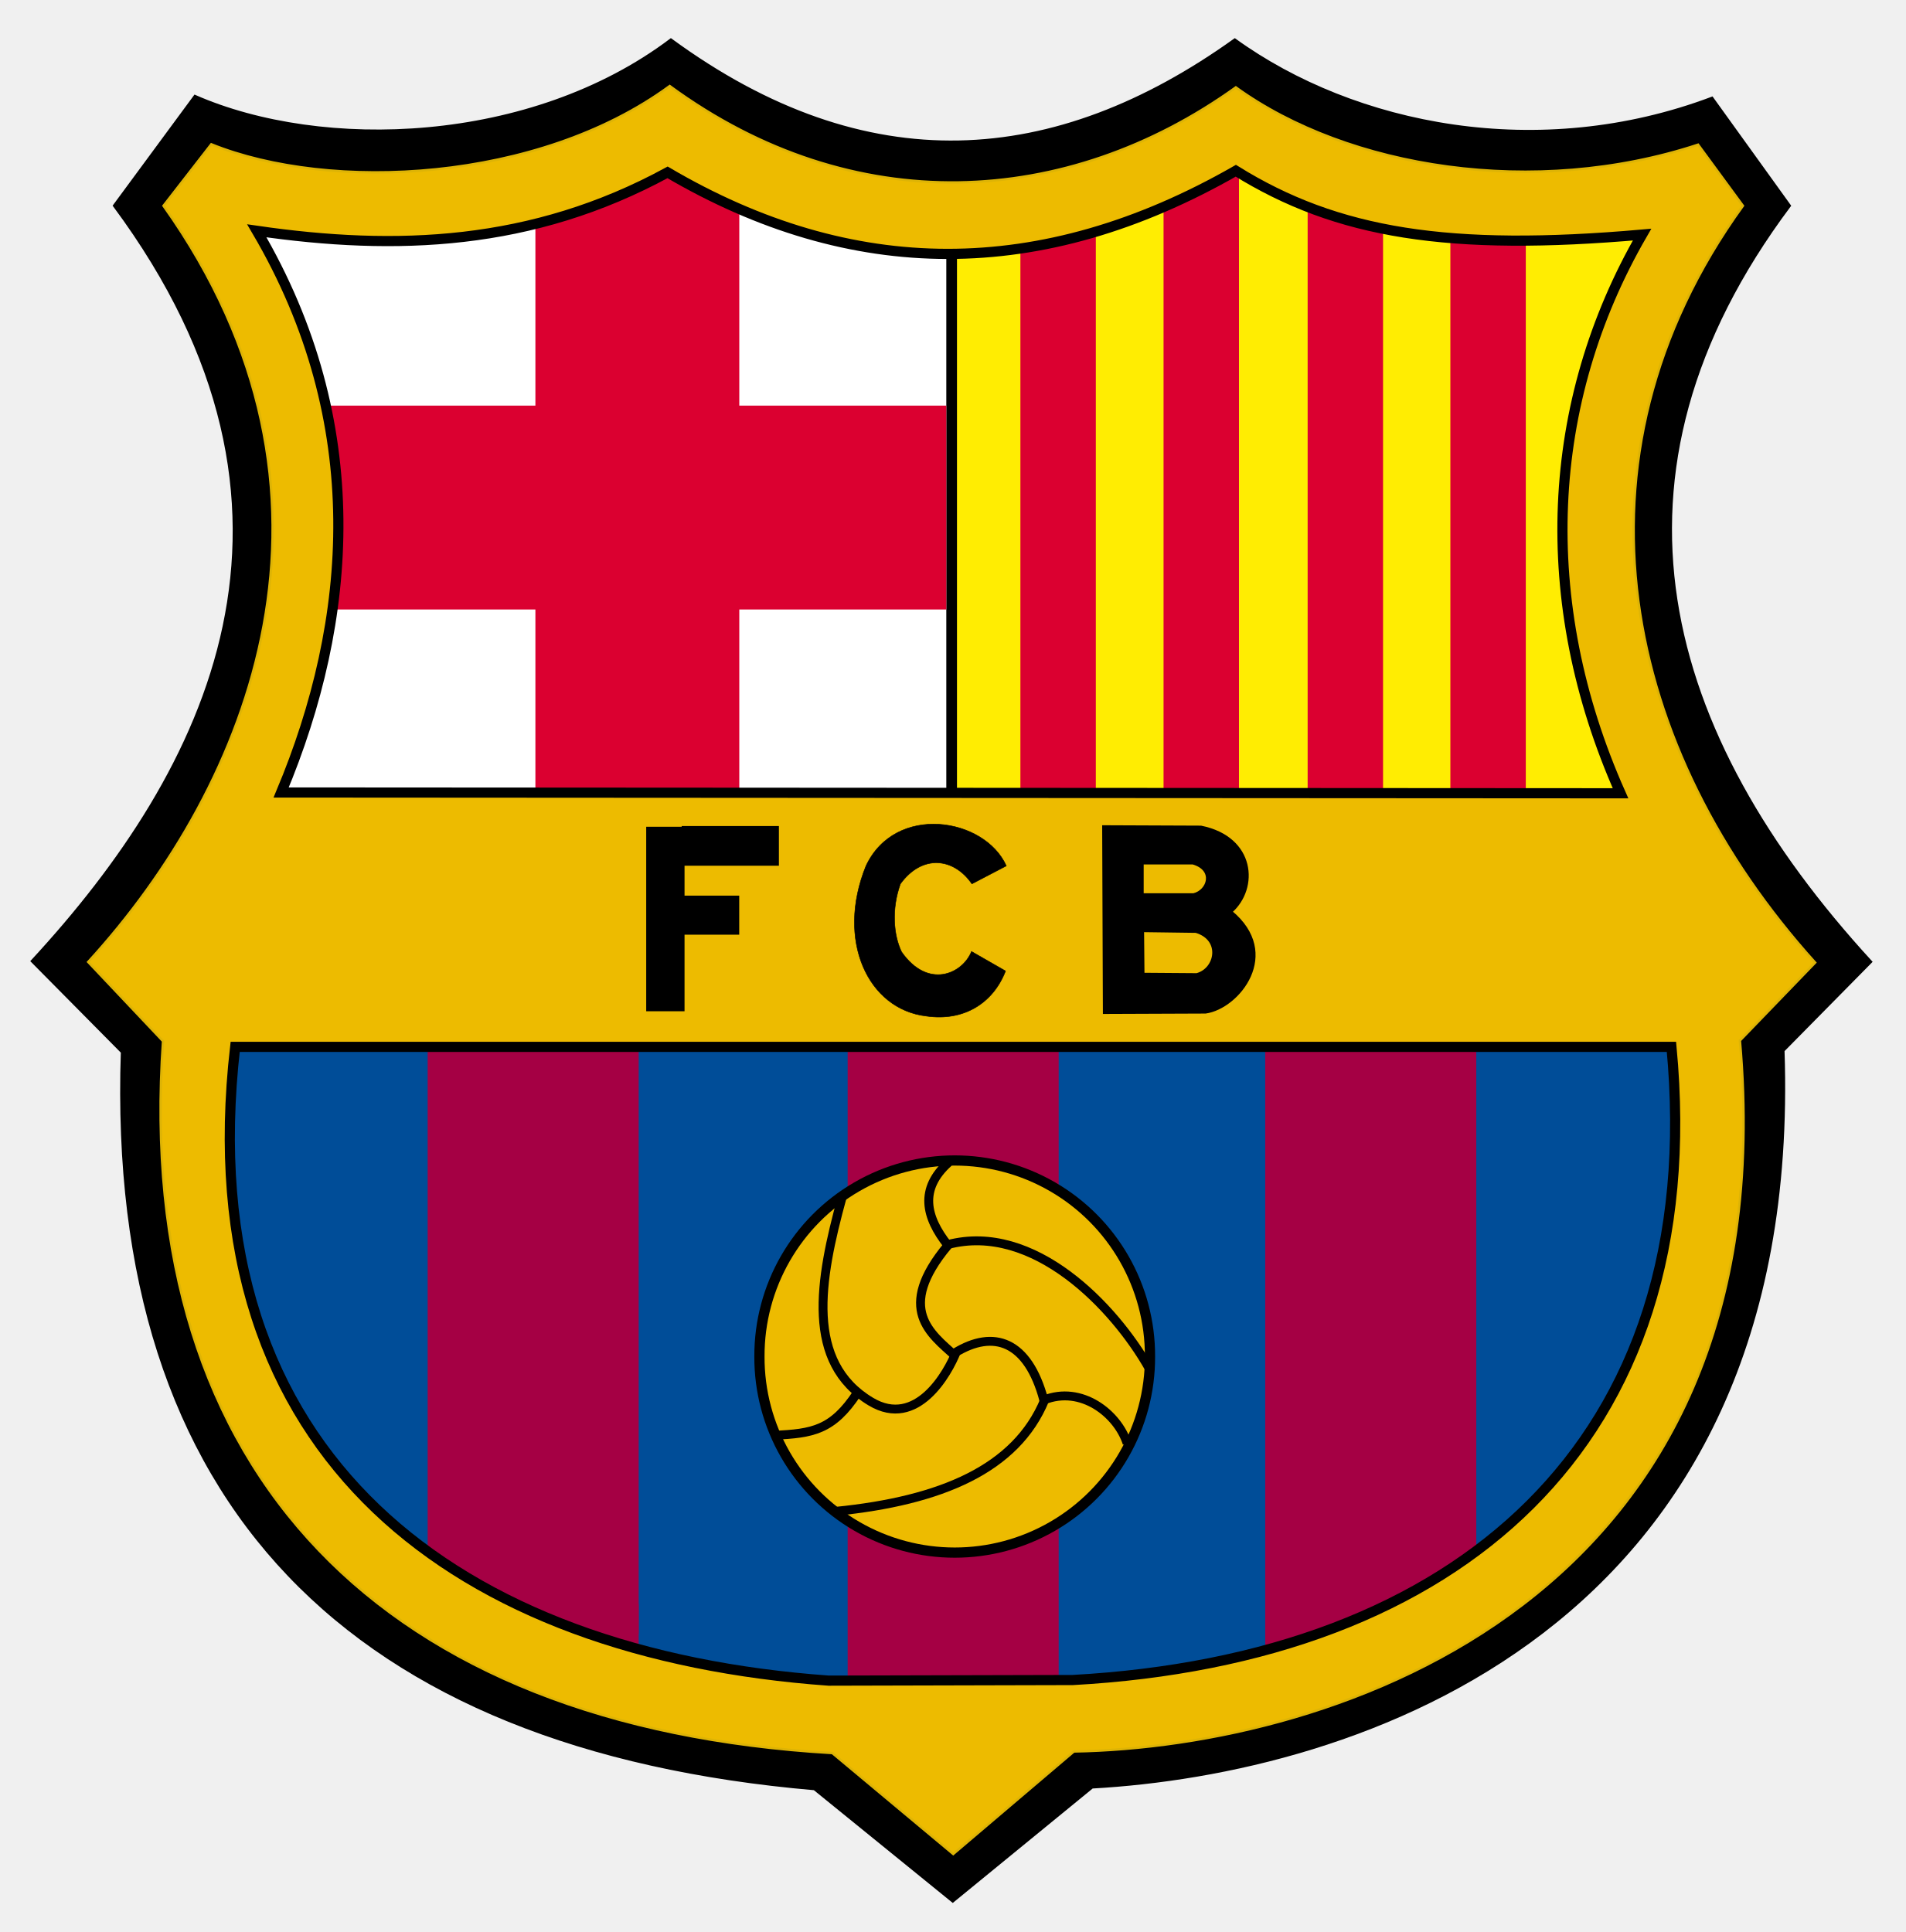
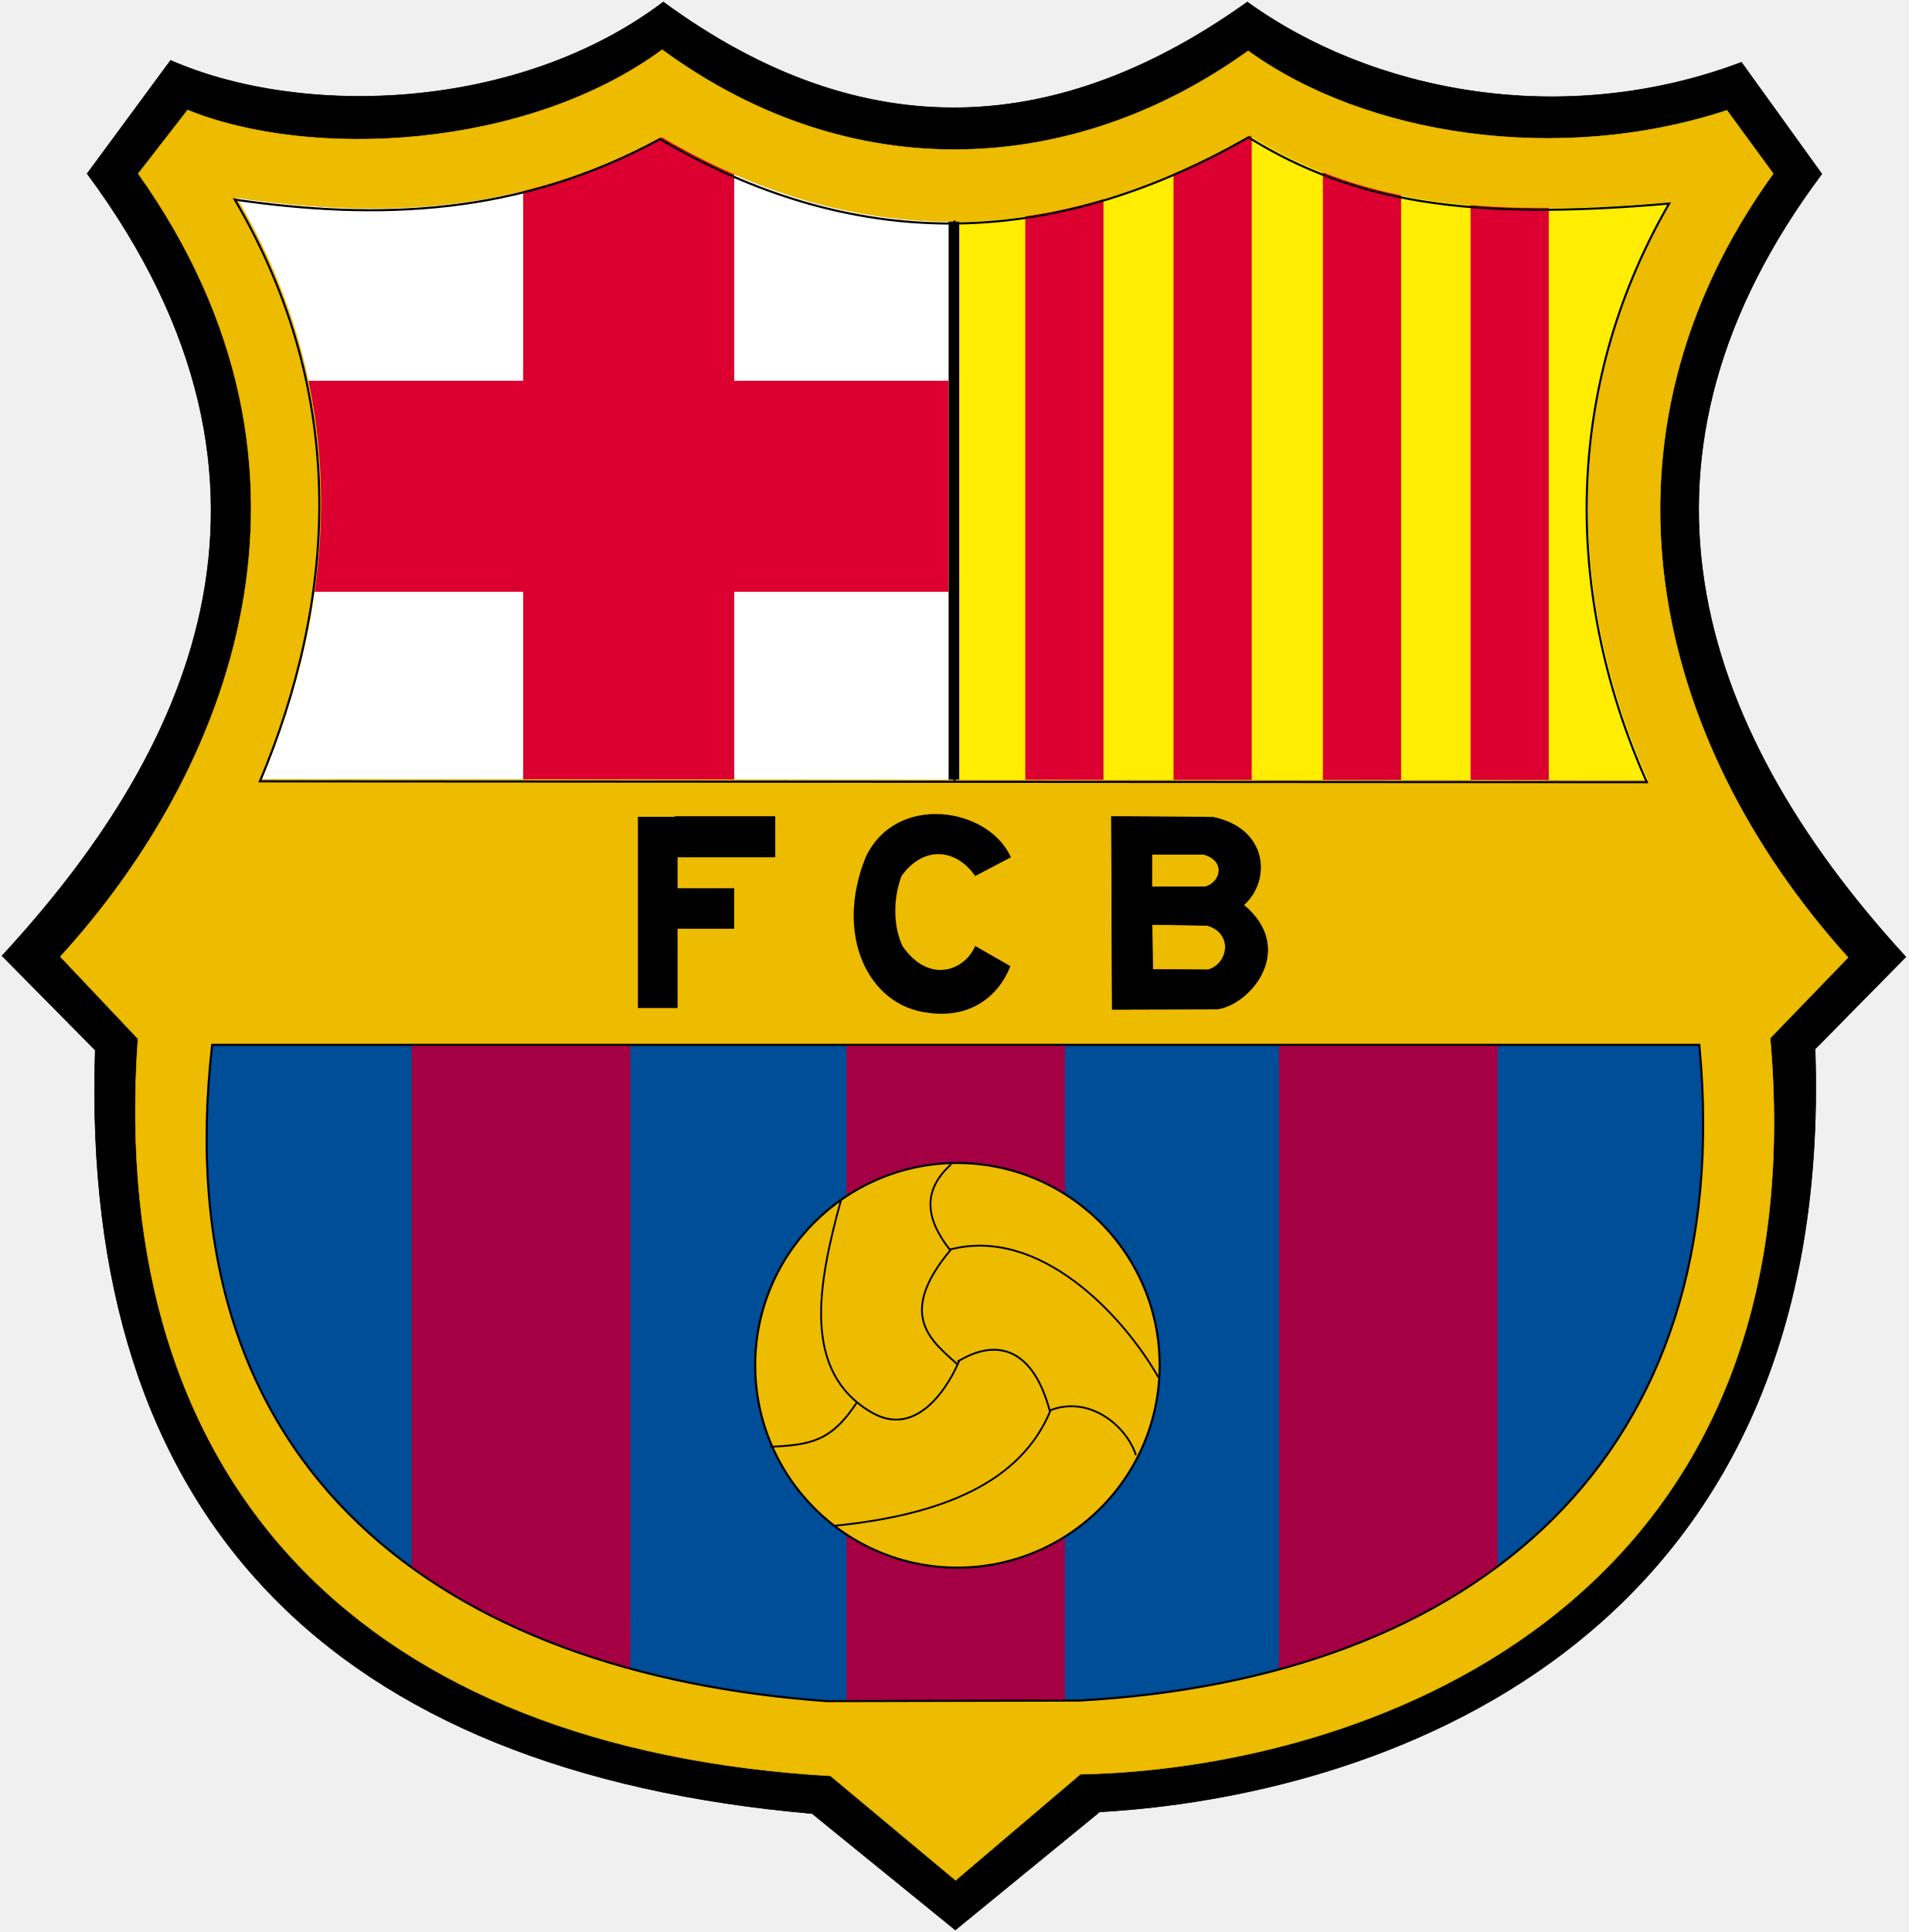
- <svg xmlns="http://www.w3.org/2000/svg" version="1.0" width="142" height="144" id="svg2">
-   <defs id="defs4" />
-   <g transform="translate(-111.7709,-91.02993)" id="layer1">
-     <g transform="matrix(0.1892724,0,0,0.1892724,111.6987,62.6039)" id="g2427">
-       <g transform="translate(2.485175,13.59553)" id="g2263">
+ <svg xmlns="http://www.w3.org/2000/svg" version="1.1" id="svg2" x="0px" y="0px" viewBox="0 0 129.4 131" style="enable-background:new 0 0 129.4 131;" xml:space="preserve">
+   <style type="text/css">
+ 	.st0{fill-rule:evenodd;clip-rule:evenodd;stroke:#000000;stroke-width:0.189;stroke-miterlimit:10;}
+ 	.st1{fill-rule:evenodd;clip-rule:evenodd;fill:#004D98;}
+ 	.st2{fill:#A50044;}
+ 	.st3{fill-rule:evenodd;clip-rule:evenodd;fill:#FFFFFF;}
+ 	.st4{fill-rule:evenodd;clip-rule:evenodd;fill:#FFED02;}
+ 	.st5{fill:#DB0030;}
+ 	.st6{fill-rule:evenodd;clip-rule:evenodd;fill:#EDBB00;stroke:#DEB405;stroke-width:0.177;stroke-miterlimit:10;}
+ 	.st7{fill:none;stroke:#000000;stroke-width:0.757;stroke-miterlimit:10;}
+ 	.st8{fill:#EDBB00;stroke:#000000;stroke-width:0.761;stroke-miterlimit:1.014;}
+ 	.st9{fill:none;stroke:#000000;stroke-width:0.662;stroke-miterlimit:10;}
+ 	.st10{fill-rule:evenodd;clip-rule:evenodd;stroke:#000000;stroke-width:3.785448e-02;stroke-miterlimit:10;}
+ </style>
+   <g id="layer1" transform="translate(-111.7709,-91.02993)">
+     <g id="g2427" transform="matrix(0.1892724,0,0,0.1892724,111.6987,62.6039)">
+       <g id="g2263" transform="translate(2.485175,13.59553)">
        <g id="g2279">
-           <path d="M 74.644,174.448 C 124.725,196.431 206.922,193.828 262.054,152.22 C 339.144,208.704 413.339,202.906 484.081,152.22 C 531.246,186.312 603.861,200.868 671.997,175.164 L 702.542,217.603 C 622.893,324.047 652.376,425.794 734.53,515.335 L 700.032,550.314 C 707.847,779.895 530.034,834.708 427.93,840.398 L 373.033,885.313 L 318.546,841.068 C 136.26,825.325 40.016,729.159 45.97,550.904 L 10.5,515.068 C 79.804,440.105 131.882,337.671 42.855,217.58 L 74.644,174.448 z" id="path2239" style="fill:#000000;fill-opacity:1;fill-rule:evenodd;stroke:#000000;stroke-width:1px;stroke-linecap:butt;stroke-linejoin:miter;stroke-opacity:1" />
-           <path d="m 78.794,546.281 586.549,0 c 15.416,162.311 -87.705,249.979 -244.513,258.598 l -99.643,0.252 C 171.164,794.347 59.392,715.138 78.794,546.281 z" id="path5105" style="fill:#004d98;fill-opacity:1;fill-rule:evenodd;stroke:none" />
-           <rect width="83.086" height="259.363" x="331.65" y="548.233" id="rect6076" style="fill:#a50044;fill-opacity:1;fill-rule:nonzero;stroke:none" />
-           <g transform="translate(-0.132,0)" id="g6100">
-             <rect width="83.086" height="231.796" x="166.417" y="548.233" id="rect6088" style="fill:#a50044;fill-opacity:1;fill-rule:nonzero;stroke:none" />
-             <rect width="54.117" height="23.877" x="195.386" y="768.152" id="rect6092" style="fill:#a50044;fill-opacity:1;fill-rule:nonzero;stroke:none" />
+           <path id="path2239" class="st0" d="M59,158.2c47.2,20.7,124.6,18.3,176.5-20.9c72.6,53.2,142.5,47.7,209.2,0      c44.4,32.1,112.8,45.8,177,21.6l28.8,40c-75,100.3-47.3,196.1,30.1,280.5l-32.5,33c7.4,216.3-160.1,267.9-256.3,273.3      l-51.7,42.3l-51.3-41.7C117.1,771.3,26.4,680.7,32,512.8L-1.4,479c65.3-70.6,114.3-167.1,30.5-280.2L59,158.2z" />
+           <path id="path5105" class="st1" d="M62.9,508.4h552.6C630,661.3,532.9,743.9,385.1,752      l-93.9,0.2C149.9,742.1,44.6,667.5,62.9,508.4z" />
+           <rect id="rect6076" x="301.1" y="510.3" class="st2" width="78.3" height="244.3" />
+           <g id="g6100" transform="translate(-0.132,0)">
+             <rect id="rect6088" x="145.5" y="510.3" class="st2" width="78.3" height="218.4" />
+             <rect id="rect6092" x="172.8" y="717.4" class="st2" width="51" height="22.5" />
          </g>
-           <g transform="translate(-0.132,0)" id="g6096">
-             <rect width="83.086" height="231.796" x="496.203" y="548.233" id="rect6090" style="fill:#a50044;fill-opacity:1;fill-rule:nonzero;stroke:none" />
-             <rect width="54.117" height="23.877" x="496.203" y="768.152" id="rect6094" style="fill:#a50044;fill-opacity:1;fill-rule:nonzero;stroke:none" />
+           <g id="g6096" transform="translate(-0.132,0)">
+             <rect id="rect6090" x="456.2" y="510.3" class="st2" width="78.3" height="218.4" />
+             <rect id="rect6094" x="456.2" y="717.4" class="st2" width="51" height="22.5" />
          </g>
-           <path d="M 370.491,228.079 L 370.491,458.453 L 90.499,460.479 L 119.359,349.595 L 83.41,216.94 L 260.621,194.156 L 370.491,228.079 z" id="path4130" style="fill:#ffffff;fill-opacity:1;fill-rule:evenodd;stroke:none;stroke-width:1px;stroke-linecap:butt;stroke-linejoin:miter;stroke-opacity:1" />
-           <path d="m 374.542,228.079 0,230.374 279.993,2.025 L 625.675,349.595 661.623,216.94 484.413,194.156 374.542,228.079 z" id="path2187" style="fill:#ffed02;fill-opacity:1;fill-rule:evenodd;stroke:none" />
-           <rect width="80.278" height="256.307" x="208.704" y="200.719" id="rect2169" style="fill:#db0030;fill-opacity:1;fill-rule:nonzero;stroke:none" />
-           <rect width="80.278" height="249.801" x="296.322" y="-370.491" transform="matrix(0,1,-1,0,0,0)" id="rect3143" style="fill:#db0030;fill-opacity:1;fill-rule:nonzero;stroke:none" />
-           <g transform="translate(-0.132,0)" id="g2174">
-             <rect width="29.691" height="236.469" x="399.801" y="218.888" id="rect4118" style="fill:#db0030;fill-opacity:1;fill-rule:nonzero;stroke:none" />
-             <rect width="29.691" height="253.966" x="456.163" y="201.949" id="rect4120" style="fill:#db0030;fill-opacity:1;fill-rule:nonzero;stroke:none" />
-             <rect width="29.691" height="240.18" x="512.895" y="216.264" id="rect4122" style="fill:#db0030;fill-opacity:1;fill-rule:nonzero;stroke:none" />
-             <rect width="29.691" height="231.167" x="569.096" y="225.063" id="rect4124" style="fill:#db0030;fill-opacity:1;fill-rule:nonzero;stroke:none" />
+           <path id="path4130" class="st3" d="M337.7,208.7v217L74,427.6l27.2-104.5l-33.9-125l166.9-21.5L337.7,208.7z" />
+           <path id="path2187" class="st4" d="M341.5,208.7v217l263.8,1.9l-27.2-104.5l33.9-125      L445,176.7L341.5,208.7z" />
+           <rect id="rect2169" x="185.3" y="182.9" class="st5" width="75.6" height="241.5" />
+           <rect id="rect3143" x="102.4" y="273" class="st5" width="235.3" height="75.6" />
+           <g id="g2174" transform="translate(-0.132,0)">
+             <rect id="rect4118" x="365.3" y="200" class="st5" width="28" height="222.8" />
+             <rect id="rect4120" x="418.4" y="184.1" class="st5" width="28" height="239.2" />
+             <rect id="rect4122" x="471.9" y="197.5" class="st5" width="28" height="226.3" />
+             <rect id="rect4124" x="524.8" y="205.8" class="st5" width="28" height="217.8" />
          </g>
-           <path d="m 261.587,170.469 c -51.707,37.899 -133.529,41.887 -180.5,22.938 l -18.812,24.219 c 80.707,113.561 34.337,227.81 -29.656,297.781 l 29.469,31.188 C 50.129,717.759 150.017,816.751 325.618,826.938 l 47.594,39.75 47.5,-40.375 c 102.261,-1.764 281.57,-59.115 262.25,-279.969 l 29.625,-30.688 C 637.434,432.31 611.531,318.151 684.149,217.625 L 666.493,193.562 c -64.255,21.117 -137.765,9.412 -182,-22.562 -66.348,47.537 -150.605,52.444 -222.906,-0.531 z M 485.087,203 c 39.892,24.769 83.975,31.818 159.969,25.156 -38.054,65.84 -42.164,144.274 -8.469,220 l -527.375,-0.312 c 28.364,-67.666 34.872,-145.53 -9.594,-221.188 54.813,7.958 108.356,6.051 161.75,-23 C 333.791,246.171 408.297,246.949 485.087,203 z m -394.594,345.844 565.531,0 c 14.863,156.492 -84.563,241.002 -235.75,249.312 l -96.094,0.25 C 179.536,788.008 71.787,711.647 90.493,548.844 z" id="path4181" style="fill:#edbb00;fill-opacity:1;fill-rule:evenodd;stroke:#deb405;stroke-width:0.938px;stroke-linecap:butt;stroke-linejoin:miter;stroke-opacity:1" />
-           <path d="M 99.008,227.48 C 143.474,303.137 136.961,381 108.597,448.666 L 635.96,448.978 C 602.265,373.251 606.389,294.817 644.443,228.977 C 568.449,235.638 524.378,228.597 484.486,203.827 C 407.696,247.776 333.166,246.982 260.742,204.466 C 207.349,233.518 153.821,235.438 99.008,227.48 z" id="path7096" style="fill:none;fill-rule:evenodd;stroke:#000000;stroke-width:4;stroke-linecap:butt;stroke-linejoin:miter;stroke-miterlimit:4;stroke-dasharray:none;stroke-opacity:1" />
-           <path d="M 90.488,548.843 L 656.01,548.843 C 670.873,705.335 571.449,789.86 420.262,798.171 L 324.191,798.414 C 179.546,788.016 71.782,711.646 90.488,548.843 z" id="path4112" style="fill:none;fill-rule:evenodd;stroke:#000000;stroke-width:4;stroke-linecap:butt;stroke-linejoin:miter;stroke-miterlimit:4;stroke-dasharray:none;stroke-opacity:1" />
-           <path d="M 372.697,235.393 L 372.697,449.077" id="path4134" style="fill:none;fill-rule:evenodd;stroke:#000000;stroke-width:4;stroke-linecap:butt;stroke-linejoin:miter;stroke-miterlimit:4;stroke-dasharray:none;stroke-opacity:1" />
+           <path id="path4181" class="st6" d="M235.1,154.4c-48.7,35.7-125.8,39.5-170,21.6l-17.7,22.8      c76,107,32.3,214.6-27.9,280.5l27.8,29.4C35.9,670,130,763.2,295.4,772.8l44.8,37.4l44.7-38c96.3-1.7,265.3-55.7,247.1-263.7      l27.9-28.9c-70.8-78.5-95.2-186.1-26.8-280.8l-16.6-22.7c-60.5,19.9-129.8,8.9-171.5-21.3C382.6,199.7,303.2,204.3,235.1,154.4z       M445.7,185.1c37.6,23.3,79.1,30,150.7,23.7c-35.8,62-39.7,135.9-8,207.3l-496.8-0.3c26.7-63.7,32.9-137.1-9-208.4      c51.6,7.5,102.1,5.7,152.4-21.7C303.1,225.7,373.3,226.5,445.7,185.1z M73.9,510.9h532.8c14,147.4-79.7,227-222.1,234.9      l-90.5,0.2C157.8,736.2,56.3,664.2,73.9,510.9z" />
+           <path id="path7096" class="st7" d="M82,208.1c41.9,71.3,35.8,144.6,9,208.4l496.8,0.3c-31.7-71.3-27.9-145.2,8-207.3      c-71.6,6.3-113.1-0.4-150.7-23.7c-72.3,41.4-142.6,40.7-210.8,0.6C184,213.8,133.6,215.6,82,208.1z" />
+           <path id="path4112" class="st7" d="M73.9,510.9h532.7c14,147.4-79.7,227-222.1,234.9l-90.5,0.2      C157.8,736.2,56.3,664.2,73.9,510.9z" />
+           <path id="path4134" class="st7" d="M339.8,215.6v201.3" />
          <g id="g6097">
-             <path d="m 391.554,656.71 a 57.378,57.378 0 1 1 -114.755,0 57.378,57.378 0 1 1 114.755,0 z" transform="matrix(1.340012,0,0,1.340012,-73.9986,-209.211)" id="path2185" style="fill:#edbb00;fill-opacity:1;fill-rule:nonzero;stroke:#000000;stroke-width:3;stroke-linecap:butt;stroke-linejoin:miter;stroke-miterlimit:4;stroke-opacity:1;stroke-dasharray:none;stroke-dashoffset:0" />
-             <g id="g4131" style="stroke-width:3.5;stroke-miterlimit:4;stroke-dasharray:none">
-               <path d="M 329.448,608.159 C 320.473,640.869 314.908,673.075 340.797,688.551 C 358.887,699.365 371.12,677.311 374.509,668.767" id="path3158" style="fill:none;fill-rule:evenodd;stroke:#000000;stroke-width:3.5;stroke-linecap:butt;stroke-linejoin:miter;stroke-miterlimit:4;stroke-dasharray:none;stroke-opacity:1" />
-               <path d="M 302.651,701.792 C 317.807,701.1 325.716,699.854 335.438,685.083" id="path3160" style="fill:none;fill-rule:evenodd;stroke:#000000;stroke-width:3.5;stroke-linecap:butt;stroke-linejoin:miter;stroke-miterlimit:4;stroke-dasharray:none;stroke-opacity:1" />
+             <path id="path2185" class="st8" d="M413.3,625.7c0,40-32.4,72.4-72.4,72.5       c-40,0-72.4-32.4-72.5-72.4c0,0,0,0,0-0.1c0-40,32.4-72.4,72.4-72.5C380.8,553.3,413.3,585.7,413.3,625.7       C413.3,625.7,413.3,625.7,413.3,625.7z" />
+             <g id="g4131">
+               <path id="path3158" class="st9" d="M299.1,566.7c-8.5,30.8-13.7,61.2,10.7,75.7c17,10.2,28.6-10.6,31.8-18.6" />
+               <path id="path3160" class="st9" d="M273.8,654.9c14.3-0.7,21.7-1.8,30.9-15.7" />
            </g>
-             <path d="M 373.871,669.341 C 389.081,659.992 402.609,664.516 408.894,687.92 C 423.697,681.972 437.964,693.397 441.681,704.945" id="path4141" style="fill:none;fill-rule:evenodd;stroke:#000000;stroke-width:3.5;stroke-linecap:butt;stroke-linejoin:miter;stroke-miterlimit:4;stroke-dasharray:none;stroke-opacity:1" />
-             <path d="M 409.209,687.92 C 397.972,715.049 368.417,727.607 326.926,731.742" id="path4143" style="fill:none;fill-rule:evenodd;stroke:#000000;stroke-width:3.5;stroke-linecap:butt;stroke-linejoin:miter;stroke-miterlimit:4;stroke-dasharray:none;stroke-opacity:1" />
-             <path d="M 373.894,670.453 C 364.559,661.905 350.197,652.123 371.12,626.992 C 362.242,615.741 359.823,604.749 371.429,594.318" id="path2191" style="fill:none;fill-rule:evenodd;stroke:#000000;stroke-width:3.5;stroke-linecap:butt;stroke-linejoin:miter;stroke-miterlimit:4;stroke-dasharray:none;stroke-opacity:1" />
-             <path d="M 450.338,675.385 C 436.683,651.247 404.902,617.8 371.12,626.683" id="path2193" style="fill:none;fill-rule:evenodd;stroke:#000000;stroke-width:3.5;stroke-linecap:butt;stroke-linejoin:miter;stroke-miterlimit:4;stroke-dasharray:none;stroke-opacity:1" />
+             <path id="path4141" class="st9" d="M340.9,624.4c14.3-8.8,27.1-4.5,33,17.5c13.9-5.6,27.4,5.2,30.9,16" />
+             <path id="path4143" class="st9" d="M374.2,641.9c-10.6,25.6-38.4,37.4-77.5,41.3" />
+             <path id="path2191" class="st9" d="M340.9,625.4c-8.8-8.1-22.3-17.3-2.6-40.9c-8.4-10.6-10.6-21,0.3-30.8" />
+             <path id="path2193" class="st9" d="M412.9,630.1c-12.9-22.7-42.8-54.2-74.6-45.9" />
          </g>
        </g>
-         <path d="M 266.3,461.88 L 266.3,462.161 L 252.331,462.161 L 252.331,489.286 L 252.331,504.661 L 252.331,534.817 L 267.425,534.817 L 267.425,504.661 L 288.956,504.661 L 288.956,489.286 L 267.425,489.286 L 267.425,477.505 L 304.581,477.505 L 304.581,461.88 L 266.3,461.88 z" id="rect2194" style="fill:#000000;fill-opacity:1;fill-rule:nonzero;stroke:none;stroke-width:3.5;stroke-linecap:butt;stroke-linejoin:miter;stroke-miterlimit:4;stroke-dasharray:none;stroke-dashoffset:0;stroke-opacity:1" />
-         <path d="M 380.569,484.639 L 394.117,477.564 C 385.469,458.444 350.407,453.007 338.873,477.564 C 326.972,506.857 339.622,534.07 362.657,536.722 C 377.293,538.853 388.891,531.688 393.816,518.96 L 380.419,511.283 C 376.851,520.173 363.247,526.292 352.872,511.433 C 349.677,504.794 348.858,494.574 352.421,484.639 C 360.929,472.949 373.366,474.214 380.569,484.639 z" id="path3176" style="fill:#000000;fill-rule:evenodd;stroke:#000000;stroke-width:0.2;stroke-linecap:butt;stroke-linejoin:miter;stroke-miterlimit:4;stroke-dasharray:none;stroke-opacity:1" />
-         <path d="M 432.363,462.067 L 432.644,535.38 L 472.55,535.223 C 485.535,533.405 502.558,512.149 482.613,495.63 C 493.158,486.336 491.836,466.457 470.738,462.223 L 432.363,462.067 z M 447.706,476.505 L 467.581,476.505 C 476.322,479.02 473.728,487.422 467.863,488.848 L 447.706,488.848 L 447.706,476.505 z M 447.863,503.161 L 468.769,503.442 C 479.11,506.52 476.775,518.305 469.081,520.317 L 448.019,520.161 L 447.863,503.161 z" id="path5116" style="fill:#000000;fill-rule:evenodd;stroke:#000000;stroke-width:1px;stroke-linecap:butt;stroke-linejoin:miter;stroke-opacity:1" />
+         <path id="rect2194" d="M239.6,428.9v0.3h-13.2v25.6v14.5v28.4h14.2v-28.4h20.3v-14.5h-20.3v-11.1h35v-14.7H239.6z" />
+         <path id="path3176" class="st10" d="M347.2,450.4l12.8-6.7c-8.1-18-41.2-23.1-52,0c-11.2,27.6,0.7,53.2,22.4,55.7     c13.8,2,24.7-4.7,29.4-16.7l-12.6-7.2c-3.4,8.4-16.2,14.1-26,0.1c-3-6.3-3.8-15.9-0.4-25.2C328.7,439.4,340.4,440.5,347.2,450.4z     " />
+         <path id="path5116" class="st0" d="M396,429.1l0.3,69.1l37.6-0.1c12.2-1.7,28.3-21.7,9.5-37.3c9.9-8.8,8.7-27.5-11.2-31.5     L396,429.1z M410.5,442.7h18.7c8.2,2.4,5.8,10.3,0.3,11.6h-19V442.7z M410.6,467.8l19.7,0.3c9.7,2.9,7.5,14,0.3,15.9l-19.8-0.1     L410.6,467.8z" />
      </g>
    </g>
  </g>
</svg>
